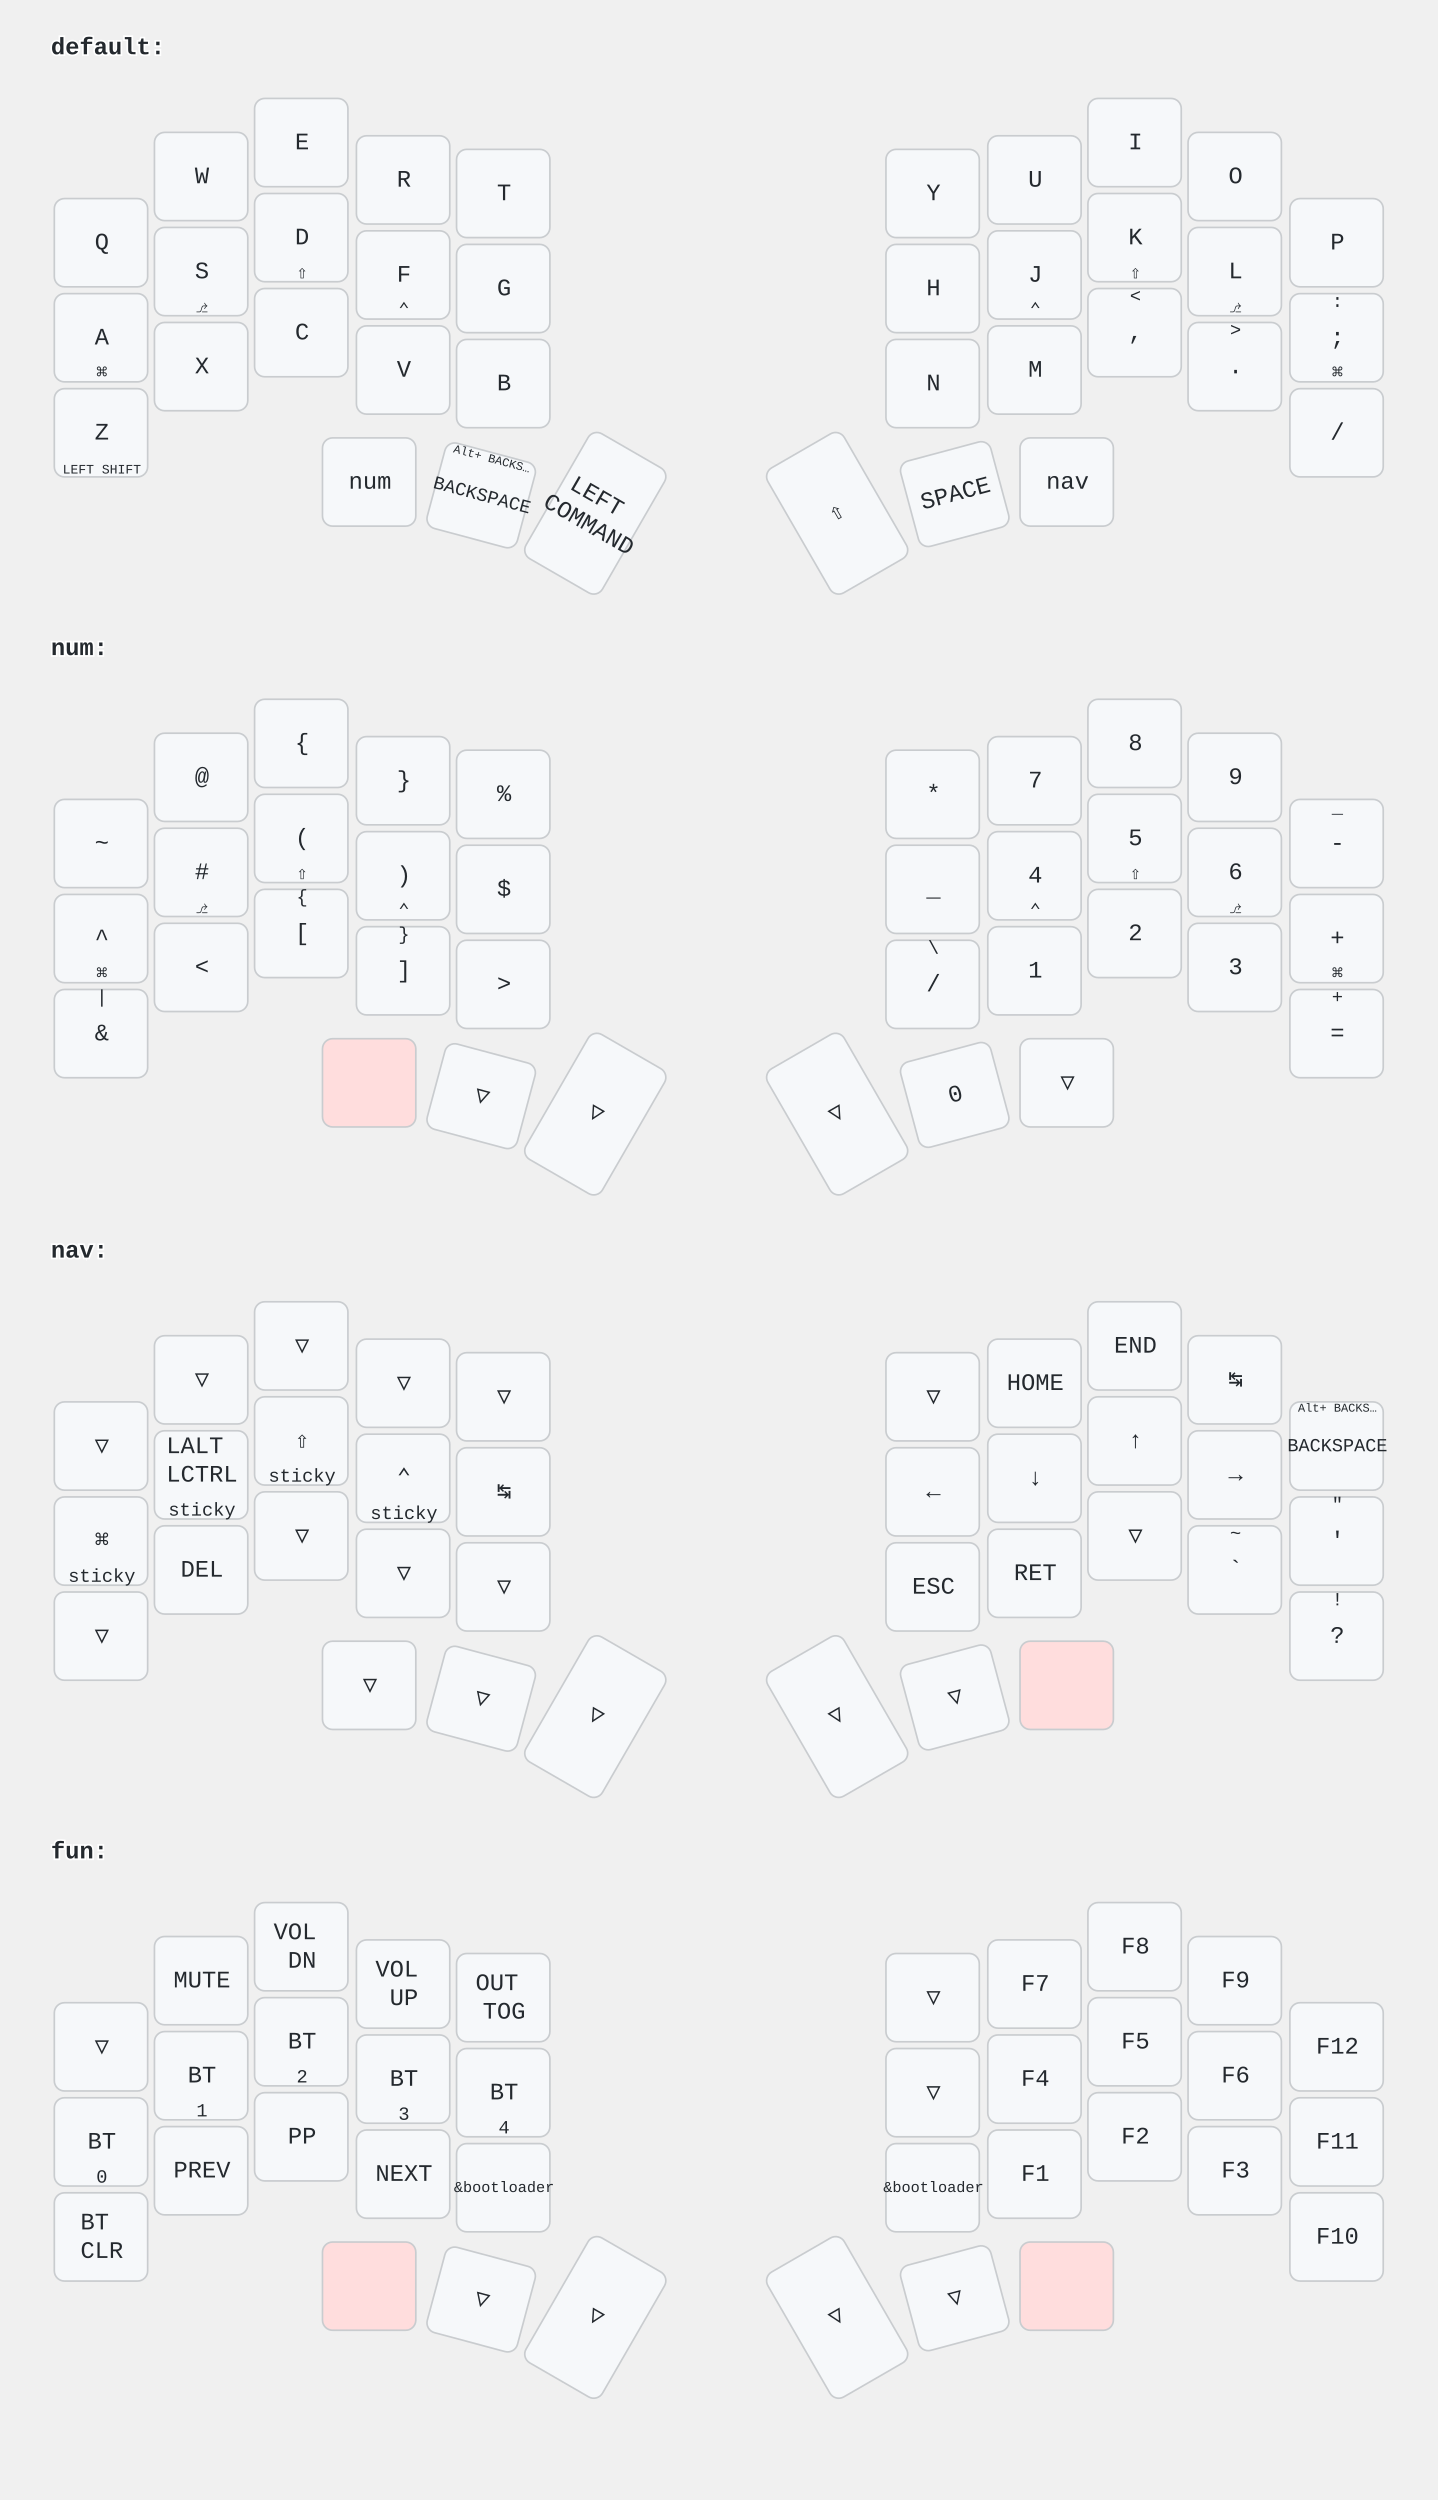
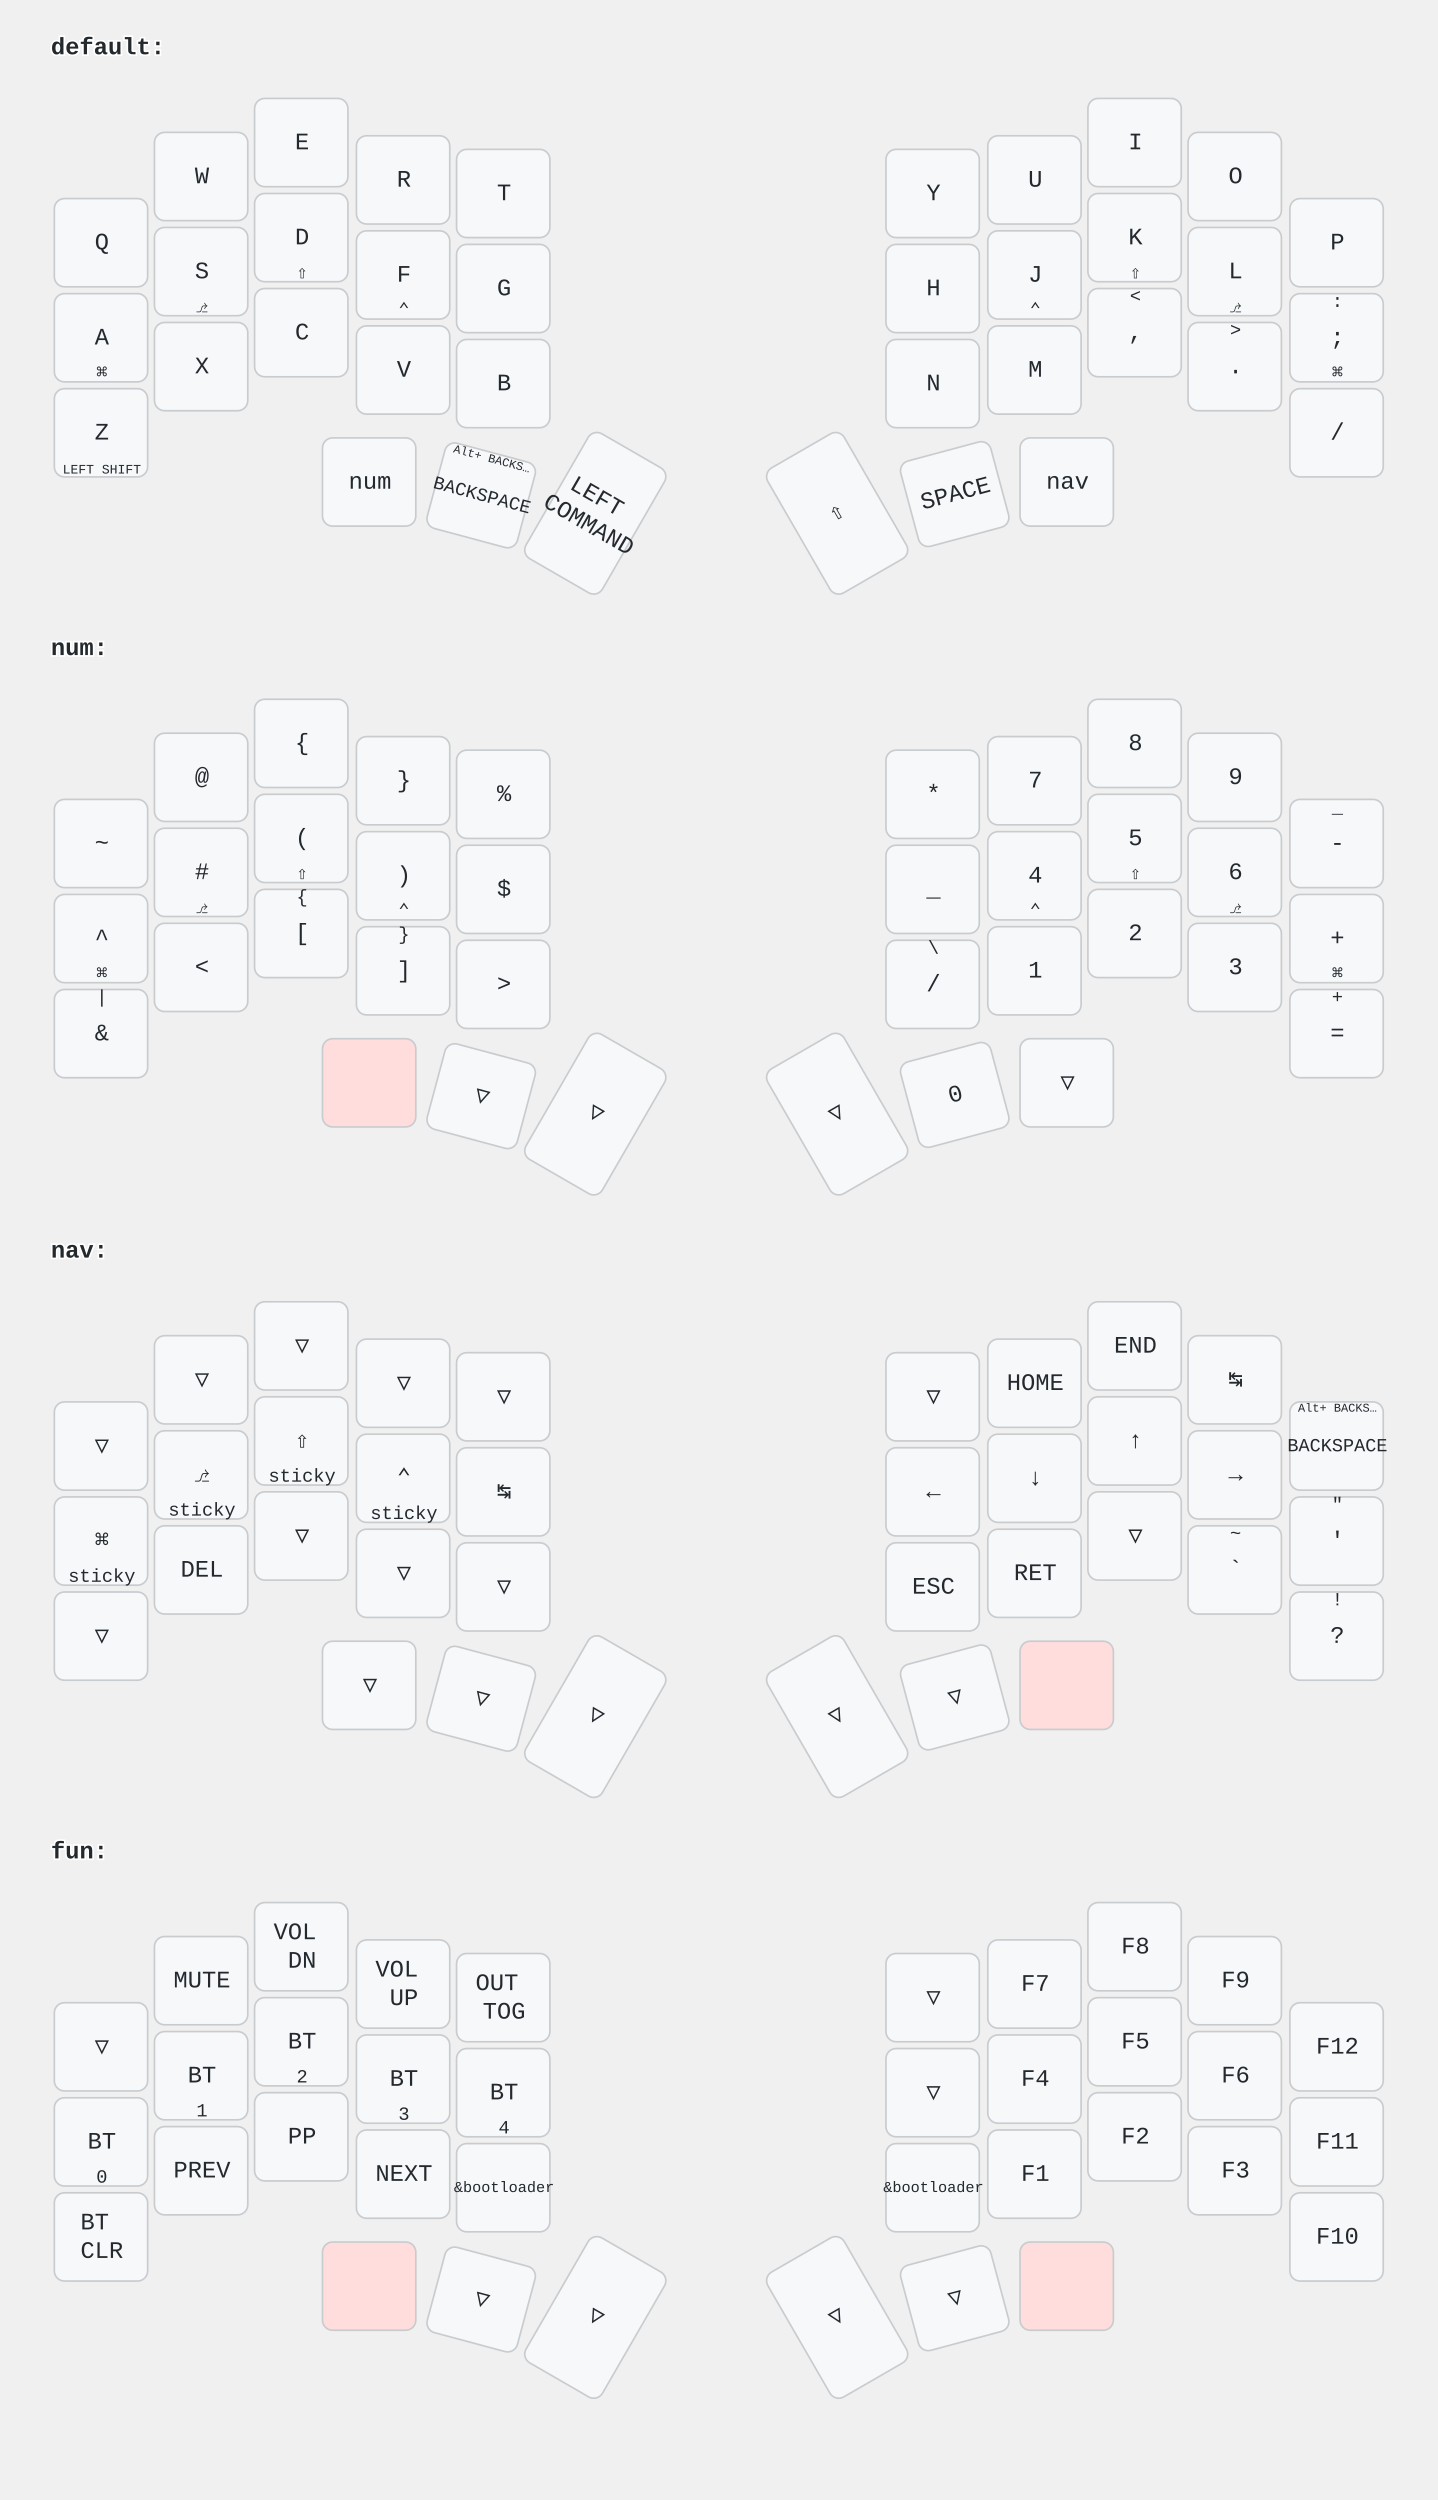
<svg xmlns="http://www.w3.org/2000/svg" width="847" height="1473" viewBox="0 0 847 1473" class="keymap">
  <style>/* font and background color specifications */
svg {
    font-family: SFMono-Regular,Consolas,Liberation Mono,Menlo,monospace;
    font-size: 14px;
    font-kerning: normal;
    text-rendering: optimizeLegibility;
    fill: #24292e;
}

/* default key styling */
rect {
    fill: #f6f8fa;
    stroke: #c9cccf;
    stroke-width: 1;
}

/* color accent for combo boxes */
rect.combo {
    fill: #cdf;
}

/* color accent for held keys */
rect.held, rect.combo.held {
    fill: #fdd;
}

/* color accent for ghost (optional) keys */
rect.ghost, rect.combo.ghost {
    fill: #ddd;
}

text {
    text-anchor: middle;
    dominant-baseline: middle;
}

/* styling for layer labels */
text.label {
    font-weight: bold;
    text-anchor: start;
    stroke: white;
    stroke-width: 2;
    paint-order: stroke;
}

/* styling for combo tap, and key hold/shifted label text */
text.combo, text.hold, text.shifted {
    font-size: 11px;
}

text.hold {
    text-anchor: middle;
    dominant-baseline: auto;
}

text.shifted {
    text-anchor: middle;
    dominant-baseline: hanging;
}

/* styling for hold/shifted label text in combo box */
text.combo.hold, text.combo.shifted {
    font-size: 8px;
}

/* styling for combo dendrons */
path {
    stroke-width: 1;
    stroke: gray;
    fill: none;
}
</style>
  <g transform="translate(30, 0)" class="layer-default">
    <text x="0" y="28" class="label">default:</text>
    <g transform="translate(0, 56)">
      <g transform="translate(30, 87)" class="key keypos-0">
        <rect rx="6" ry="6" x="-28" y="-26" width="55" height="52" class="key" />
        <text x="0" y="0" class="key tap">Q</text>
      </g>
      <g transform="translate(89, 48)" class="key keypos-1">
        <rect rx="6" ry="6" x="-28" y="-26" width="55" height="52" class="key" />
        <text x="0" y="0" class="key tap">W</text>
      </g>
      <g transform="translate(148, 28)" class="key keypos-2">
        <rect rx="6" ry="6" x="-28" y="-26" width="55" height="52" class="key" />
        <text x="0" y="0" class="key tap">E</text>
      </g>
      <g transform="translate(208, 50)" class="key keypos-3">
        <rect rx="6" ry="6" x="-28" y="-26" width="55" height="52" class="key" />
        <text x="0" y="0" class="key tap">R</text>
      </g>
      <g transform="translate(267, 58)" class="key keypos-4">
        <rect rx="6" ry="6" x="-28" y="-26" width="55" height="52" class="key" />
        <text x="0" y="0" class="key tap">T</text>
      </g>
      <g transform="translate(520, 58)" class="key keypos-5">
        <rect rx="6" ry="6" x="-28" y="-26" width="55" height="52" class="key" />
        <text x="0" y="0" class="key tap">Y</text>
      </g>
      <g transform="translate(580, 50)" class="key keypos-6">
        <rect rx="6" ry="6" x="-28" y="-26" width="55" height="52" class="key" />
        <text x="0" y="0" class="key tap">U</text>
      </g>
      <g transform="translate(639, 28)" class="key keypos-7">
        <rect rx="6" ry="6" x="-28" y="-26" width="55" height="52" class="key" />
        <text x="0" y="0" class="key tap">I</text>
      </g>
      <g transform="translate(698, 48)" class="key keypos-8">
        <rect rx="6" ry="6" x="-28" y="-26" width="55" height="52" class="key" />
        <text x="0" y="0" class="key tap">O</text>
      </g>
      <g transform="translate(758, 87)" class="key keypos-9">
        <rect rx="6" ry="6" x="-28" y="-26" width="55" height="52" class="key" />
        <text x="0" y="0" class="key tap">P</text>
      </g>
      <g transform="translate(30, 143)" class="key keypos-10">
        <rect rx="6" ry="6" x="-28" y="-26" width="55" height="52" class="key" />
        <text x="0" y="0" class="key tap">A</text>
        <text x="0" y="24" class="key hold">⌘</text>
      </g>
      <g transform="translate(89, 104)" class="key keypos-11">
        <rect rx="6" ry="6" x="-28" y="-26" width="55" height="52" class="key" />
        <text x="0" y="0" class="key tap">S</text>
        <text x="0" y="24" class="key hold">⎇</text>
      </g>
      <g transform="translate(148, 84)" class="key keypos-12">
        <rect rx="6" ry="6" x="-28" y="-26" width="55" height="52" class="key" />
        <text x="0" y="0" class="key tap">D</text>
        <text x="0" y="24" class="key hold">⇧</text>
      </g>
      <g transform="translate(208, 106)" class="key keypos-13">
        <rect rx="6" ry="6" x="-28" y="-26" width="55" height="52" class="key" />
        <text x="0" y="0" class="key tap">F</text>
        <text x="0" y="24" class="key hold">⌃</text>
      </g>
      <g transform="translate(267, 114)" class="key keypos-14">
        <rect rx="6" ry="6" x="-28" y="-26" width="55" height="52" class="key" />
        <text x="0" y="0" class="key tap">G</text>
      </g>
      <g transform="translate(520, 114)" class="key keypos-15">
        <rect rx="6" ry="6" x="-28" y="-26" width="55" height="52" class="key" />
        <text x="0" y="0" class="key tap">H</text>
      </g>
      <g transform="translate(580, 106)" class="key keypos-16">
        <rect rx="6" ry="6" x="-28" y="-26" width="55" height="52" class="key" />
        <text x="0" y="0" class="key tap">J</text>
        <text x="0" y="24" class="key hold">⌃</text>
      </g>
      <g transform="translate(639, 84)" class="key keypos-17">
        <rect rx="6" ry="6" x="-28" y="-26" width="55" height="52" class="key" />
        <text x="0" y="0" class="key tap">K</text>
        <text x="0" y="24" class="key hold">⇧</text>
      </g>
      <g transform="translate(698, 104)" class="key keypos-18">
        <rect rx="6" ry="6" x="-28" y="-26" width="55" height="52" class="key" />
        <text x="0" y="0" class="key tap">L</text>
        <text x="0" y="24" class="key hold">⎇</text>
      </g>
      <g transform="translate(758, 143)" class="key keypos-19">
        <rect rx="6" ry="6" x="-28" y="-26" width="55" height="52" class="key" />
        <text x="0" y="0" class="key tap">;</text>
        <text x="0" y="24" class="key hold">⌘</text>
        <text x="0" y="-24" class="key shifted">:</text>
      </g>
      <g transform="translate(30, 199)" class="key keypos-20">
        <rect rx="6" ry="6" x="-28" y="-26" width="55" height="52" class="key" />
        <text x="0" y="0" class="key tap">Z</text>
        <text x="0" y="24" class="key hold">
          <tspan style="font-size: 70%">LEFT SHIFT</tspan>
        </text>
      </g>
      <g transform="translate(89, 160)" class="key keypos-21">
        <rect rx="6" ry="6" x="-28" y="-26" width="55" height="52" class="key" />
        <text x="0" y="0" class="key tap">X</text>
      </g>
      <g transform="translate(148, 140)" class="key keypos-22">
        <rect rx="6" ry="6" x="-28" y="-26" width="55" height="52" class="key" />
        <text x="0" y="0" class="key tap">C</text>
      </g>
      <g transform="translate(208, 162)" class="key keypos-23">
        <rect rx="6" ry="6" x="-28" y="-26" width="55" height="52" class="key" />
        <text x="0" y="0" class="key tap">V</text>
      </g>
      <g transform="translate(267, 170)" class="key keypos-24">
        <rect rx="6" ry="6" x="-28" y="-26" width="55" height="52" class="key" />
        <text x="0" y="0" class="key tap">B</text>
      </g>
      <g transform="translate(520, 170)" class="key keypos-25">
        <rect rx="6" ry="6" x="-28" y="-26" width="55" height="52" class="key" />
        <text x="0" y="0" class="key tap">N</text>
      </g>
      <g transform="translate(580, 162)" class="key keypos-26">
        <rect rx="6" ry="6" x="-28" y="-26" width="55" height="52" class="key" />
        <text x="0" y="0" class="key tap">M</text>
      </g>
      <g transform="translate(639, 140)" class="key keypos-27">
        <rect rx="6" ry="6" x="-28" y="-26" width="55" height="52" class="key" />
        <text x="0" y="0" class="key tap">,</text>
        <text x="0" y="-24" class="key shifted">&lt;</text>
      </g>
      <g transform="translate(698, 160)" class="key keypos-28">
        <rect rx="6" ry="6" x="-28" y="-26" width="55" height="52" class="key" />
        <text x="0" y="0" class="key tap">.</text>
        <text x="0" y="-24" class="key shifted">&gt;</text>
      </g>
      <g transform="translate(758, 199)" class="key keypos-29">
        <rect rx="6" ry="6" x="-28" y="-26" width="55" height="52" class="key" />
        <text x="0" y="0" class="key tap">/</text>
      </g>
      <g transform="translate(188, 228)" class="key keypos-30">
        <rect rx="6" ry="6" x="-28" y="-26" width="55" height="52" class="key" />
        <text x="0" y="0" class="key tap">num</text>
      </g>
      <g transform="translate(254, 236) rotate(15.0)" class="key keypos-31">
        <rect rx="6" ry="6" x="-28" y="-26" width="55" height="52" class="key" />
        <text x="0" y="0" class="key tap">
          <tspan style="font-size: 78%">BACKSPACE</tspan>
        </text>
        <text x="0" y="-24" class="key shifted">
          <tspan style="font-size: 64%">Alt+ BACKS…</tspan>
        </text>
      </g>
      <g transform="translate(321, 246) rotate(30.0)" class="key keypos-32">
        <rect rx="6" ry="6" x="-26" y="-42" width="52" height="85" class="key" />
        <text x="0" y="0" class="key tap">
          <tspan x="0" dy="-0.6em">LEFT</tspan>
          <tspan x="0" dy="1.2em">COMMAND</tspan>
        </text>
      </g>
      <g transform="translate(463, 246) rotate(-30.0)" class="key keypos-33">
        <rect rx="6" ry="6" x="-26" y="-42" width="52" height="85" class="key" />
        <text x="0" y="0" class="key tap">⇧</text>
      </g>
      <g transform="translate(533, 235) rotate(-15.0)" class="key keypos-34">
        <rect rx="6" ry="6" x="-28" y="-26" width="55" height="52" class="key" />
        <text x="0" y="0" class="key tap">SPACE</text>
      </g>
      <g transform="translate(599, 228)" class="key keypos-35">
        <rect rx="6" ry="6" x="-28" y="-26" width="55" height="52" class="key" />
        <text x="0" y="0" class="key tap">nav</text>
      </g>
    </g>
  </g>
  <g transform="translate(30, 354)" class="layer-num">
    <text x="0" y="28" class="label">num:</text>
    <g transform="translate(0, 56)">
      <g transform="translate(30, 87)" class="key keypos-0">
        <rect rx="6" ry="6" x="-28" y="-26" width="55" height="52" class="key" />
        <text x="0" y="0" class="key tap">~</text>
      </g>
      <g transform="translate(89, 48)" class="key keypos-1">
        <rect rx="6" ry="6" x="-28" y="-26" width="55" height="52" class="key" />
        <text x="0" y="0" class="key tap">@</text>
      </g>
      <g transform="translate(148, 28)" class="key keypos-2">
        <rect rx="6" ry="6" x="-28" y="-26" width="55" height="52" class="key" />
        <text x="0" y="0" class="key tap">{</text>
      </g>
      <g transform="translate(208, 50)" class="key keypos-3">
        <rect rx="6" ry="6" x="-28" y="-26" width="55" height="52" class="key" />
        <text x="0" y="0" class="key tap">}</text>
      </g>
      <g transform="translate(267, 58)" class="key keypos-4">
        <rect rx="6" ry="6" x="-28" y="-26" width="55" height="52" class="key" />
        <text x="0" y="0" class="key tap">%</text>
      </g>
      <g transform="translate(520, 58)" class="key keypos-5">
        <rect rx="6" ry="6" x="-28" y="-26" width="55" height="52" class="key" />
        <text x="0" y="0" class="key tap">*</text>
      </g>
      <g transform="translate(580, 50)" class="key keypos-6">
        <rect rx="6" ry="6" x="-28" y="-26" width="55" height="52" class="key" />
        <text x="0" y="0" class="key tap">7</text>
      </g>
      <g transform="translate(639, 28)" class="key keypos-7">
        <rect rx="6" ry="6" x="-28" y="-26" width="55" height="52" class="key" />
        <text x="0" y="0" class="key tap">8</text>
      </g>
      <g transform="translate(698, 48)" class="key keypos-8">
        <rect rx="6" ry="6" x="-28" y="-26" width="55" height="52" class="key" />
        <text x="0" y="0" class="key tap">9</text>
      </g>
      <g transform="translate(758, 87)" class="key keypos-9">
        <rect rx="6" ry="6" x="-28" y="-26" width="55" height="52" class="key" />
        <text x="0" y="0" class="key tap">-</text>
        <text x="0" y="-24" class="key shifted">_</text>
      </g>
      <g transform="translate(30, 143)" class="key keypos-10">
        <rect rx="6" ry="6" x="-28" y="-26" width="55" height="52" class="key" />
        <text x="0" y="0" class="key tap">^</text>
        <text x="0" y="24" class="key hold">⌘</text>
      </g>
      <g transform="translate(89, 104)" class="key keypos-11">
        <rect rx="6" ry="6" x="-28" y="-26" width="55" height="52" class="key" />
        <text x="0" y="0" class="key tap">#</text>
        <text x="0" y="24" class="key hold">⎇</text>
      </g>
      <g transform="translate(148, 84)" class="key keypos-12">
        <rect rx="6" ry="6" x="-28" y="-26" width="55" height="52" class="key" />
        <text x="0" y="0" class="key tap">(</text>
        <text x="0" y="24" class="key hold">⇧</text>
      </g>
      <g transform="translate(208, 106)" class="key keypos-13">
        <rect rx="6" ry="6" x="-28" y="-26" width="55" height="52" class="key" />
        <text x="0" y="0" class="key tap">)</text>
        <text x="0" y="24" class="key hold">⌃</text>
      </g>
      <g transform="translate(267, 114)" class="key keypos-14">
        <rect rx="6" ry="6" x="-28" y="-26" width="55" height="52" class="key" />
        <text x="0" y="0" class="key tap">$</text>
      </g>
      <g transform="translate(520, 114)" class="key keypos-15">
        <rect rx="6" ry="6" x="-28" y="-26" width="55" height="52" class="key" />
        <text x="0" y="0" class="key tap">_</text>
      </g>
      <g transform="translate(580, 106)" class="key keypos-16">
        <rect rx="6" ry="6" x="-28" y="-26" width="55" height="52" class="key" />
        <text x="0" y="0" class="key tap">4</text>
        <text x="0" y="24" class="key hold">⌃</text>
      </g>
      <g transform="translate(639, 84)" class="key keypos-17">
        <rect rx="6" ry="6" x="-28" y="-26" width="55" height="52" class="key" />
        <text x="0" y="0" class="key tap">5</text>
        <text x="0" y="24" class="key hold">⇧</text>
      </g>
      <g transform="translate(698, 104)" class="key keypos-18">
        <rect rx="6" ry="6" x="-28" y="-26" width="55" height="52" class="key" />
        <text x="0" y="0" class="key tap">6</text>
        <text x="0" y="24" class="key hold">⎇</text>
      </g>
      <g transform="translate(758, 143)" class="key keypos-19">
        <rect rx="6" ry="6" x="-28" y="-26" width="55" height="52" class="key" />
        <text x="0" y="0" class="key tap">+</text>
        <text x="0" y="24" class="key hold">⌘</text>
      </g>
      <g transform="translate(30, 199)" class="key keypos-20">
        <rect rx="6" ry="6" x="-28" y="-26" width="55" height="52" class="key" />
        <text x="0" y="0" class="key tap">&amp;</text>
        <text x="0" y="-24" class="key shifted">|</text>
      </g>
      <g transform="translate(89, 160)" class="key keypos-21">
        <rect rx="6" ry="6" x="-28" y="-26" width="55" height="52" class="key" />
        <text x="0" y="0" class="key tap">&lt;</text>
      </g>
      <g transform="translate(148, 140)" class="key keypos-22">
        <rect rx="6" ry="6" x="-28" y="-26" width="55" height="52" class="key" />
        <text x="0" y="0" class="key tap">[</text>
        <text x="0" y="-24" class="key shifted">{</text>
      </g>
      <g transform="translate(208, 162)" class="key keypos-23">
        <rect rx="6" ry="6" x="-28" y="-26" width="55" height="52" class="key" />
        <text x="0" y="0" class="key tap">]</text>
        <text x="0" y="-24" class="key shifted">}</text>
      </g>
      <g transform="translate(267, 170)" class="key keypos-24">
        <rect rx="6" ry="6" x="-28" y="-26" width="55" height="52" class="key" />
        <text x="0" y="0" class="key tap">&gt;</text>
      </g>
      <g transform="translate(520, 170)" class="key keypos-25">
        <rect rx="6" ry="6" x="-28" y="-26" width="55" height="52" class="key" />
        <text x="0" y="0" class="key tap">/</text>
        <text x="0" y="-24" class="key shifted">\</text>
      </g>
      <g transform="translate(580, 162)" class="key keypos-26">
        <rect rx="6" ry="6" x="-28" y="-26" width="55" height="52" class="key" />
        <text x="0" y="0" class="key tap">1</text>
      </g>
      <g transform="translate(639, 140)" class="key keypos-27">
        <rect rx="6" ry="6" x="-28" y="-26" width="55" height="52" class="key" />
        <text x="0" y="0" class="key tap">2</text>
      </g>
      <g transform="translate(698, 160)" class="key keypos-28">
        <rect rx="6" ry="6" x="-28" y="-26" width="55" height="52" class="key" />
        <text x="0" y="0" class="key tap">3</text>
      </g>
      <g transform="translate(758, 199)" class="key keypos-29">
        <rect rx="6" ry="6" x="-28" y="-26" width="55" height="52" class="key" />
        <text x="0" y="0" class="key tap">=</text>
        <text x="0" y="-24" class="key shifted">+</text>
      </g>
      <g transform="translate(188, 228)" class="key held keypos-30">
        <rect rx="6" ry="6" x="-28" y="-26" width="55" height="52" class="key held" />
      </g>
      <g transform="translate(254, 236) rotate(15.0)" class="key trans keypos-31">
        <rect rx="6" ry="6" x="-28" y="-26" width="55" height="52" class="key trans" />
        <text x="0" y="0" class="key trans tap">▽</text>
      </g>
      <g transform="translate(321, 246) rotate(30.0)" class="key trans keypos-32">
        <rect rx="6" ry="6" x="-26" y="-42" width="52" height="85" class="key trans" />
        <text x="0" y="0" class="key trans tap">▽</text>
      </g>
      <g transform="translate(463, 246) rotate(-30.0)" class="key trans keypos-33">
        <rect rx="6" ry="6" x="-26" y="-42" width="52" height="85" class="key trans" />
        <text x="0" y="0" class="key trans tap">▽</text>
      </g>
      <g transform="translate(533, 235) rotate(-15.0)" class="key keypos-34">
        <rect rx="6" ry="6" x="-28" y="-26" width="55" height="52" class="key" />
        <text x="0" y="0" class="key tap">0</text>
      </g>
      <g transform="translate(599, 228)" class="key trans keypos-35">
        <rect rx="6" ry="6" x="-28" y="-26" width="55" height="52" class="key trans" />
        <text x="0" y="0" class="key trans tap">▽</text>
      </g>
    </g>
  </g>
  <g transform="translate(30, 709)" class="layer-nav">
    <text x="0" y="28" class="label">nav:</text>
    <g transform="translate(0, 56)">
      <g transform="translate(30, 87)" class="key trans keypos-0">
        <rect rx="6" ry="6" x="-28" y="-26" width="55" height="52" class="key trans" />
        <text x="0" y="0" class="key trans tap">▽</text>
      </g>
      <g transform="translate(89, 48)" class="key trans keypos-1">
        <rect rx="6" ry="6" x="-28" y="-26" width="55" height="52" class="key trans" />
        <text x="0" y="0" class="key trans tap">▽</text>
      </g>
      <g transform="translate(148, 28)" class="key trans keypos-2">
        <rect rx="6" ry="6" x="-28" y="-26" width="55" height="52" class="key trans" />
        <text x="0" y="0" class="key trans tap">▽</text>
      </g>
      <g transform="translate(208, 50)" class="key trans keypos-3">
        <rect rx="6" ry="6" x="-28" y="-26" width="55" height="52" class="key trans" />
        <text x="0" y="0" class="key trans tap">▽</text>
      </g>
      <g transform="translate(267, 58)" class="key trans keypos-4">
        <rect rx="6" ry="6" x="-28" y="-26" width="55" height="52" class="key trans" />
        <text x="0" y="0" class="key trans tap">▽</text>
      </g>
      <g transform="translate(520, 58)" class="key trans keypos-5">
        <rect rx="6" ry="6" x="-28" y="-26" width="55" height="52" class="key trans" />
        <text x="0" y="0" class="key trans tap">▽</text>
      </g>
      <g transform="translate(580, 50)" class="key keypos-6">
        <rect rx="6" ry="6" x="-28" y="-26" width="55" height="52" class="key" />
        <text x="0" y="0" class="key tap">HOME</text>
      </g>
      <g transform="translate(639, 28)" class="key keypos-7">
        <rect rx="6" ry="6" x="-28" y="-26" width="55" height="52" class="key" />
        <text x="0" y="0" class="key tap">END</text>
      </g>
      <g transform="translate(698, 48)" class="key keypos-8">
        <rect rx="6" ry="6" x="-28" y="-26" width="55" height="52" class="key" />
        <text x="0" y="0" class="key tap">↹</text>
      </g>
      <g transform="translate(758, 87)" class="key keypos-9">
        <rect rx="6" ry="6" x="-28" y="-26" width="55" height="52" class="key" />
        <text x="0" y="0" class="key tap">
          <tspan style="font-size: 78%">BACKSPACE</tspan>
        </text>
        <text x="0" y="-24" class="key shifted">
          <tspan style="font-size: 64%">Alt+ BACKS…</tspan>
        </text>
      </g>
      <g transform="translate(30, 143)" class="key keypos-10">
        <rect rx="6" ry="6" x="-28" y="-26" width="55" height="52" class="key" />
        <text x="0" y="0" class="key tap">⌘</text>
        <text x="0" y="24" class="key hold">sticky</text>
      </g>
      <g transform="translate(89, 104)" class="key keypos-11">
        <rect rx="6" ry="6" x="-28" y="-26" width="55" height="52" class="key" />
-         <text x="0" y="0" class="key tap">
-           <tspan x="0" dy="-1.2em">LALT</tspan>
-           <tspan x="0" dy="1.2em">LCTRL</tspan>
-         </text>
+         <text x="0" y="0" class="key tap">⎇</text>
        <text x="0" y="24" class="key hold">sticky</text>
      </g>
      <g transform="translate(148, 84)" class="key keypos-12">
        <rect rx="6" ry="6" x="-28" y="-26" width="55" height="52" class="key" />
        <text x="0" y="0" class="key tap">⇧</text>
        <text x="0" y="24" class="key hold">sticky</text>
      </g>
      <g transform="translate(208, 106)" class="key keypos-13">
        <rect rx="6" ry="6" x="-28" y="-26" width="55" height="52" class="key" />
        <text x="0" y="0" class="key tap">⌃</text>
        <text x="0" y="24" class="key hold">sticky</text>
      </g>
      <g transform="translate(267, 114)" class="key keypos-14">
        <rect rx="6" ry="6" x="-28" y="-26" width="55" height="52" class="key" />
        <text x="0" y="0" class="key tap">↹</text>
      </g>
      <g transform="translate(520, 114)" class="key keypos-15">
        <rect rx="6" ry="6" x="-28" y="-26" width="55" height="52" class="key" />
        <text x="0" y="0" class="key tap">←</text>
      </g>
      <g transform="translate(580, 106)" class="key keypos-16">
        <rect rx="6" ry="6" x="-28" y="-26" width="55" height="52" class="key" />
        <text x="0" y="0" class="key tap">↓</text>
      </g>
      <g transform="translate(639, 84)" class="key keypos-17">
        <rect rx="6" ry="6" x="-28" y="-26" width="55" height="52" class="key" />
        <text x="0" y="0" class="key tap">↑</text>
      </g>
      <g transform="translate(698, 104)" class="key keypos-18">
        <rect rx="6" ry="6" x="-28" y="-26" width="55" height="52" class="key" />
        <text x="0" y="0" class="key tap">→</text>
      </g>
      <g transform="translate(758, 143)" class="key keypos-19">
        <rect rx="6" ry="6" x="-28" y="-26" width="55" height="52" class="key" />
        <text x="0" y="0" class="key tap">'</text>
        <text x="0" y="-24" class="key shifted">"</text>
      </g>
      <g transform="translate(30, 199)" class="key trans keypos-20">
        <rect rx="6" ry="6" x="-28" y="-26" width="55" height="52" class="key trans" />
        <text x="0" y="0" class="key trans tap">▽</text>
      </g>
      <g transform="translate(89, 160)" class="key keypos-21">
        <rect rx="6" ry="6" x="-28" y="-26" width="55" height="52" class="key" />
        <text x="0" y="0" class="key tap">DEL</text>
      </g>
      <g transform="translate(148, 140)" class="key trans keypos-22">
        <rect rx="6" ry="6" x="-28" y="-26" width="55" height="52" class="key trans" />
        <text x="0" y="0" class="key trans tap">▽</text>
      </g>
      <g transform="translate(208, 162)" class="key trans keypos-23">
        <rect rx="6" ry="6" x="-28" y="-26" width="55" height="52" class="key trans" />
        <text x="0" y="0" class="key trans tap">▽</text>
      </g>
      <g transform="translate(267, 170)" class="key trans keypos-24">
        <rect rx="6" ry="6" x="-28" y="-26" width="55" height="52" class="key trans" />
        <text x="0" y="0" class="key trans tap">▽</text>
      </g>
      <g transform="translate(520, 170)" class="key keypos-25">
        <rect rx="6" ry="6" x="-28" y="-26" width="55" height="52" class="key" />
        <text x="0" y="0" class="key tap">ESC</text>
      </g>
      <g transform="translate(580, 162)" class="key keypos-26">
        <rect rx="6" ry="6" x="-28" y="-26" width="55" height="52" class="key" />
        <text x="0" y="0" class="key tap">RET</text>
      </g>
      <g transform="translate(639, 140)" class="key trans keypos-27">
        <rect rx="6" ry="6" x="-28" y="-26" width="55" height="52" class="key trans" />
        <text x="0" y="0" class="key trans tap">▽</text>
      </g>
      <g transform="translate(698, 160)" class="key keypos-28">
        <rect rx="6" ry="6" x="-28" y="-26" width="55" height="52" class="key" />
        <text x="0" y="0" class="key tap">`</text>
        <text x="0" y="-24" class="key shifted">~</text>
      </g>
      <g transform="translate(758, 199)" class="key keypos-29">
        <rect rx="6" ry="6" x="-28" y="-26" width="55" height="52" class="key" />
        <text x="0" y="0" class="key tap">?</text>
        <text x="0" y="-24" class="key shifted">!</text>
      </g>
      <g transform="translate(188, 228)" class="key trans keypos-30">
        <rect rx="6" ry="6" x="-28" y="-26" width="55" height="52" class="key trans" />
        <text x="0" y="0" class="key trans tap">▽</text>
      </g>
      <g transform="translate(254, 236) rotate(15.0)" class="key trans keypos-31">
        <rect rx="6" ry="6" x="-28" y="-26" width="55" height="52" class="key trans" />
        <text x="0" y="0" class="key trans tap">▽</text>
      </g>
      <g transform="translate(321, 246) rotate(30.0)" class="key trans keypos-32">
        <rect rx="6" ry="6" x="-26" y="-42" width="52" height="85" class="key trans" />
        <text x="0" y="0" class="key trans tap">▽</text>
      </g>
      <g transform="translate(463, 246) rotate(-30.0)" class="key trans keypos-33">
        <rect rx="6" ry="6" x="-26" y="-42" width="52" height="85" class="key trans" />
        <text x="0" y="0" class="key trans tap">▽</text>
      </g>
      <g transform="translate(533, 235) rotate(-15.0)" class="key trans keypos-34">
        <rect rx="6" ry="6" x="-28" y="-26" width="55" height="52" class="key trans" />
        <text x="0" y="0" class="key trans tap">▽</text>
      </g>
      <g transform="translate(599, 228)" class="key held keypos-35">
        <rect rx="6" ry="6" x="-28" y="-26" width="55" height="52" class="key held" />
      </g>
    </g>
  </g>
  <g transform="translate(30, 1063)" class="layer-fun">
    <text x="0" y="28" class="label">fun:</text>
    <g transform="translate(0, 56)">
      <g transform="translate(30, 87)" class="key trans keypos-0">
        <rect rx="6" ry="6" x="-28" y="-26" width="55" height="52" class="key trans" />
        <text x="0" y="0" class="key trans tap">▽</text>
      </g>
      <g transform="translate(89, 48)" class="key keypos-1">
        <rect rx="6" ry="6" x="-28" y="-26" width="55" height="52" class="key" />
        <text x="0" y="0" class="key tap">MUTE</text>
      </g>
      <g transform="translate(148, 28)" class="key keypos-2">
        <rect rx="6" ry="6" x="-28" y="-26" width="55" height="52" class="key" />
        <text x="0" y="0" class="key tap">
          <tspan x="0" dy="-0.6em">VOL</tspan>
          <tspan x="0" dy="1.2em">DN</tspan>
        </text>
      </g>
      <g transform="translate(208, 50)" class="key keypos-3">
        <rect rx="6" ry="6" x="-28" y="-26" width="55" height="52" class="key" />
        <text x="0" y="0" class="key tap">
          <tspan x="0" dy="-0.6em">VOL</tspan>
          <tspan x="0" dy="1.2em">UP</tspan>
        </text>
      </g>
      <g transform="translate(267, 58)" class="key keypos-4">
        <rect rx="6" ry="6" x="-28" y="-26" width="55" height="52" class="key" />
        <text x="0" y="0" class="key tap">
          <tspan x="0" dy="-0.6em">OUT</tspan>
          <tspan x="0" dy="1.2em">TOG</tspan>
        </text>
      </g>
      <g transform="translate(520, 58)" class="key trans keypos-5">
        <rect rx="6" ry="6" x="-28" y="-26" width="55" height="52" class="key trans" />
        <text x="0" y="0" class="key trans tap">▽</text>
      </g>
      <g transform="translate(580, 50)" class="key keypos-6">
        <rect rx="6" ry="6" x="-28" y="-26" width="55" height="52" class="key" />
        <text x="0" y="0" class="key tap">F7</text>
      </g>
      <g transform="translate(639, 28)" class="key keypos-7">
        <rect rx="6" ry="6" x="-28" y="-26" width="55" height="52" class="key" />
        <text x="0" y="0" class="key tap">F8</text>
      </g>
      <g transform="translate(698, 48)" class="key keypos-8">
        <rect rx="6" ry="6" x="-28" y="-26" width="55" height="52" class="key" />
        <text x="0" y="0" class="key tap">F9</text>
      </g>
      <g transform="translate(758, 87)" class="key keypos-9">
        <rect rx="6" ry="6" x="-28" y="-26" width="55" height="52" class="key" />
        <text x="0" y="0" class="key tap">F12</text>
      </g>
      <g transform="translate(30, 143)" class="key keypos-10">
        <rect rx="6" ry="6" x="-28" y="-26" width="55" height="52" class="key" />
        <text x="0" y="0" class="key tap">BT</text>
        <text x="0" y="24" class="key hold">0</text>
      </g>
      <g transform="translate(89, 104)" class="key keypos-11">
        <rect rx="6" ry="6" x="-28" y="-26" width="55" height="52" class="key" />
        <text x="0" y="0" class="key tap">BT</text>
        <text x="0" y="24" class="key hold">1</text>
      </g>
      <g transform="translate(148, 84)" class="key keypos-12">
        <rect rx="6" ry="6" x="-28" y="-26" width="55" height="52" class="key" />
        <text x="0" y="0" class="key tap">BT</text>
        <text x="0" y="24" class="key hold">2</text>
      </g>
      <g transform="translate(208, 106)" class="key keypos-13">
        <rect rx="6" ry="6" x="-28" y="-26" width="55" height="52" class="key" />
        <text x="0" y="0" class="key tap">BT</text>
        <text x="0" y="24" class="key hold">3</text>
      </g>
      <g transform="translate(267, 114)" class="key keypos-14">
        <rect rx="6" ry="6" x="-28" y="-26" width="55" height="52" class="key" />
        <text x="0" y="0" class="key tap">BT</text>
        <text x="0" y="24" class="key hold">4</text>
      </g>
      <g transform="translate(520, 114)" class="key trans keypos-15">
        <rect rx="6" ry="6" x="-28" y="-26" width="55" height="52" class="key trans" />
        <text x="0" y="0" class="key trans tap">▽</text>
      </g>
      <g transform="translate(580, 106)" class="key keypos-16">
        <rect rx="6" ry="6" x="-28" y="-26" width="55" height="52" class="key" />
        <text x="0" y="0" class="key tap">F4</text>
      </g>
      <g transform="translate(639, 84)" class="key keypos-17">
        <rect rx="6" ry="6" x="-28" y="-26" width="55" height="52" class="key" />
        <text x="0" y="0" class="key tap">F5</text>
      </g>
      <g transform="translate(698, 104)" class="key keypos-18">
        <rect rx="6" ry="6" x="-28" y="-26" width="55" height="52" class="key" />
        <text x="0" y="0" class="key tap">F6</text>
      </g>
      <g transform="translate(758, 143)" class="key keypos-19">
        <rect rx="6" ry="6" x="-28" y="-26" width="55" height="52" class="key" />
        <text x="0" y="0" class="key tap">F11</text>
      </g>
      <g transform="translate(30, 199)" class="key keypos-20">
        <rect rx="6" ry="6" x="-28" y="-26" width="55" height="52" class="key" />
        <text x="0" y="0" class="key tap">
          <tspan x="0" dy="-0.6em">BT</tspan>
          <tspan x="0" dy="1.2em">CLR</tspan>
        </text>
      </g>
      <g transform="translate(89, 160)" class="key keypos-21">
        <rect rx="6" ry="6" x="-28" y="-26" width="55" height="52" class="key" />
        <text x="0" y="0" class="key tap">PREV</text>
      </g>
      <g transform="translate(148, 140)" class="key keypos-22">
        <rect rx="6" ry="6" x="-28" y="-26" width="55" height="52" class="key" />
        <text x="0" y="0" class="key tap">PP</text>
      </g>
      <g transform="translate(208, 162)" class="key keypos-23">
        <rect rx="6" ry="6" x="-28" y="-26" width="55" height="52" class="key" />
        <text x="0" y="0" class="key tap">NEXT</text>
      </g>
      <g transform="translate(267, 170)" class="key keypos-24">
        <rect rx="6" ry="6" x="-28" y="-26" width="55" height="52" class="key" />
        <text x="0" y="0" class="key tap">
          <tspan style="font-size: 64%">&amp;bootloader</tspan>
        </text>
      </g>
      <g transform="translate(520, 170)" class="key keypos-25">
        <rect rx="6" ry="6" x="-28" y="-26" width="55" height="52" class="key" />
        <text x="0" y="0" class="key tap">
          <tspan style="font-size: 64%">&amp;bootloader</tspan>
        </text>
      </g>
      <g transform="translate(580, 162)" class="key keypos-26">
        <rect rx="6" ry="6" x="-28" y="-26" width="55" height="52" class="key" />
        <text x="0" y="0" class="key tap">F1</text>
      </g>
      <g transform="translate(639, 140)" class="key keypos-27">
        <rect rx="6" ry="6" x="-28" y="-26" width="55" height="52" class="key" />
        <text x="0" y="0" class="key tap">F2</text>
      </g>
      <g transform="translate(698, 160)" class="key keypos-28">
        <rect rx="6" ry="6" x="-28" y="-26" width="55" height="52" class="key" />
        <text x="0" y="0" class="key tap">F3</text>
      </g>
      <g transform="translate(758, 199)" class="key keypos-29">
        <rect rx="6" ry="6" x="-28" y="-26" width="55" height="52" class="key" />
        <text x="0" y="0" class="key tap">F10</text>
      </g>
      <g transform="translate(188, 228)" class="key held keypos-30">
        <rect rx="6" ry="6" x="-28" y="-26" width="55" height="52" class="key held" />
      </g>
      <g transform="translate(254, 236) rotate(15.0)" class="key trans keypos-31">
        <rect rx="6" ry="6" x="-28" y="-26" width="55" height="52" class="key trans" />
        <text x="0" y="0" class="key trans tap">▽</text>
      </g>
      <g transform="translate(321, 246) rotate(30.0)" class="key trans keypos-32">
        <rect rx="6" ry="6" x="-26" y="-42" width="52" height="85" class="key trans" />
        <text x="0" y="0" class="key trans tap">▽</text>
      </g>
      <g transform="translate(463, 246) rotate(-30.0)" class="key trans keypos-33">
        <rect rx="6" ry="6" x="-26" y="-42" width="52" height="85" class="key trans" />
        <text x="0" y="0" class="key trans tap">▽</text>
      </g>
      <g transform="translate(533, 235) rotate(-15.0)" class="key trans keypos-34">
        <rect rx="6" ry="6" x="-28" y="-26" width="55" height="52" class="key trans" />
        <text x="0" y="0" class="key trans tap">▽</text>
      </g>
      <g transform="translate(599, 228)" class="key held keypos-35">
        <rect rx="6" ry="6" x="-28" y="-26" width="55" height="52" class="key held" />
      </g>
    </g>
  </g>
</svg>
